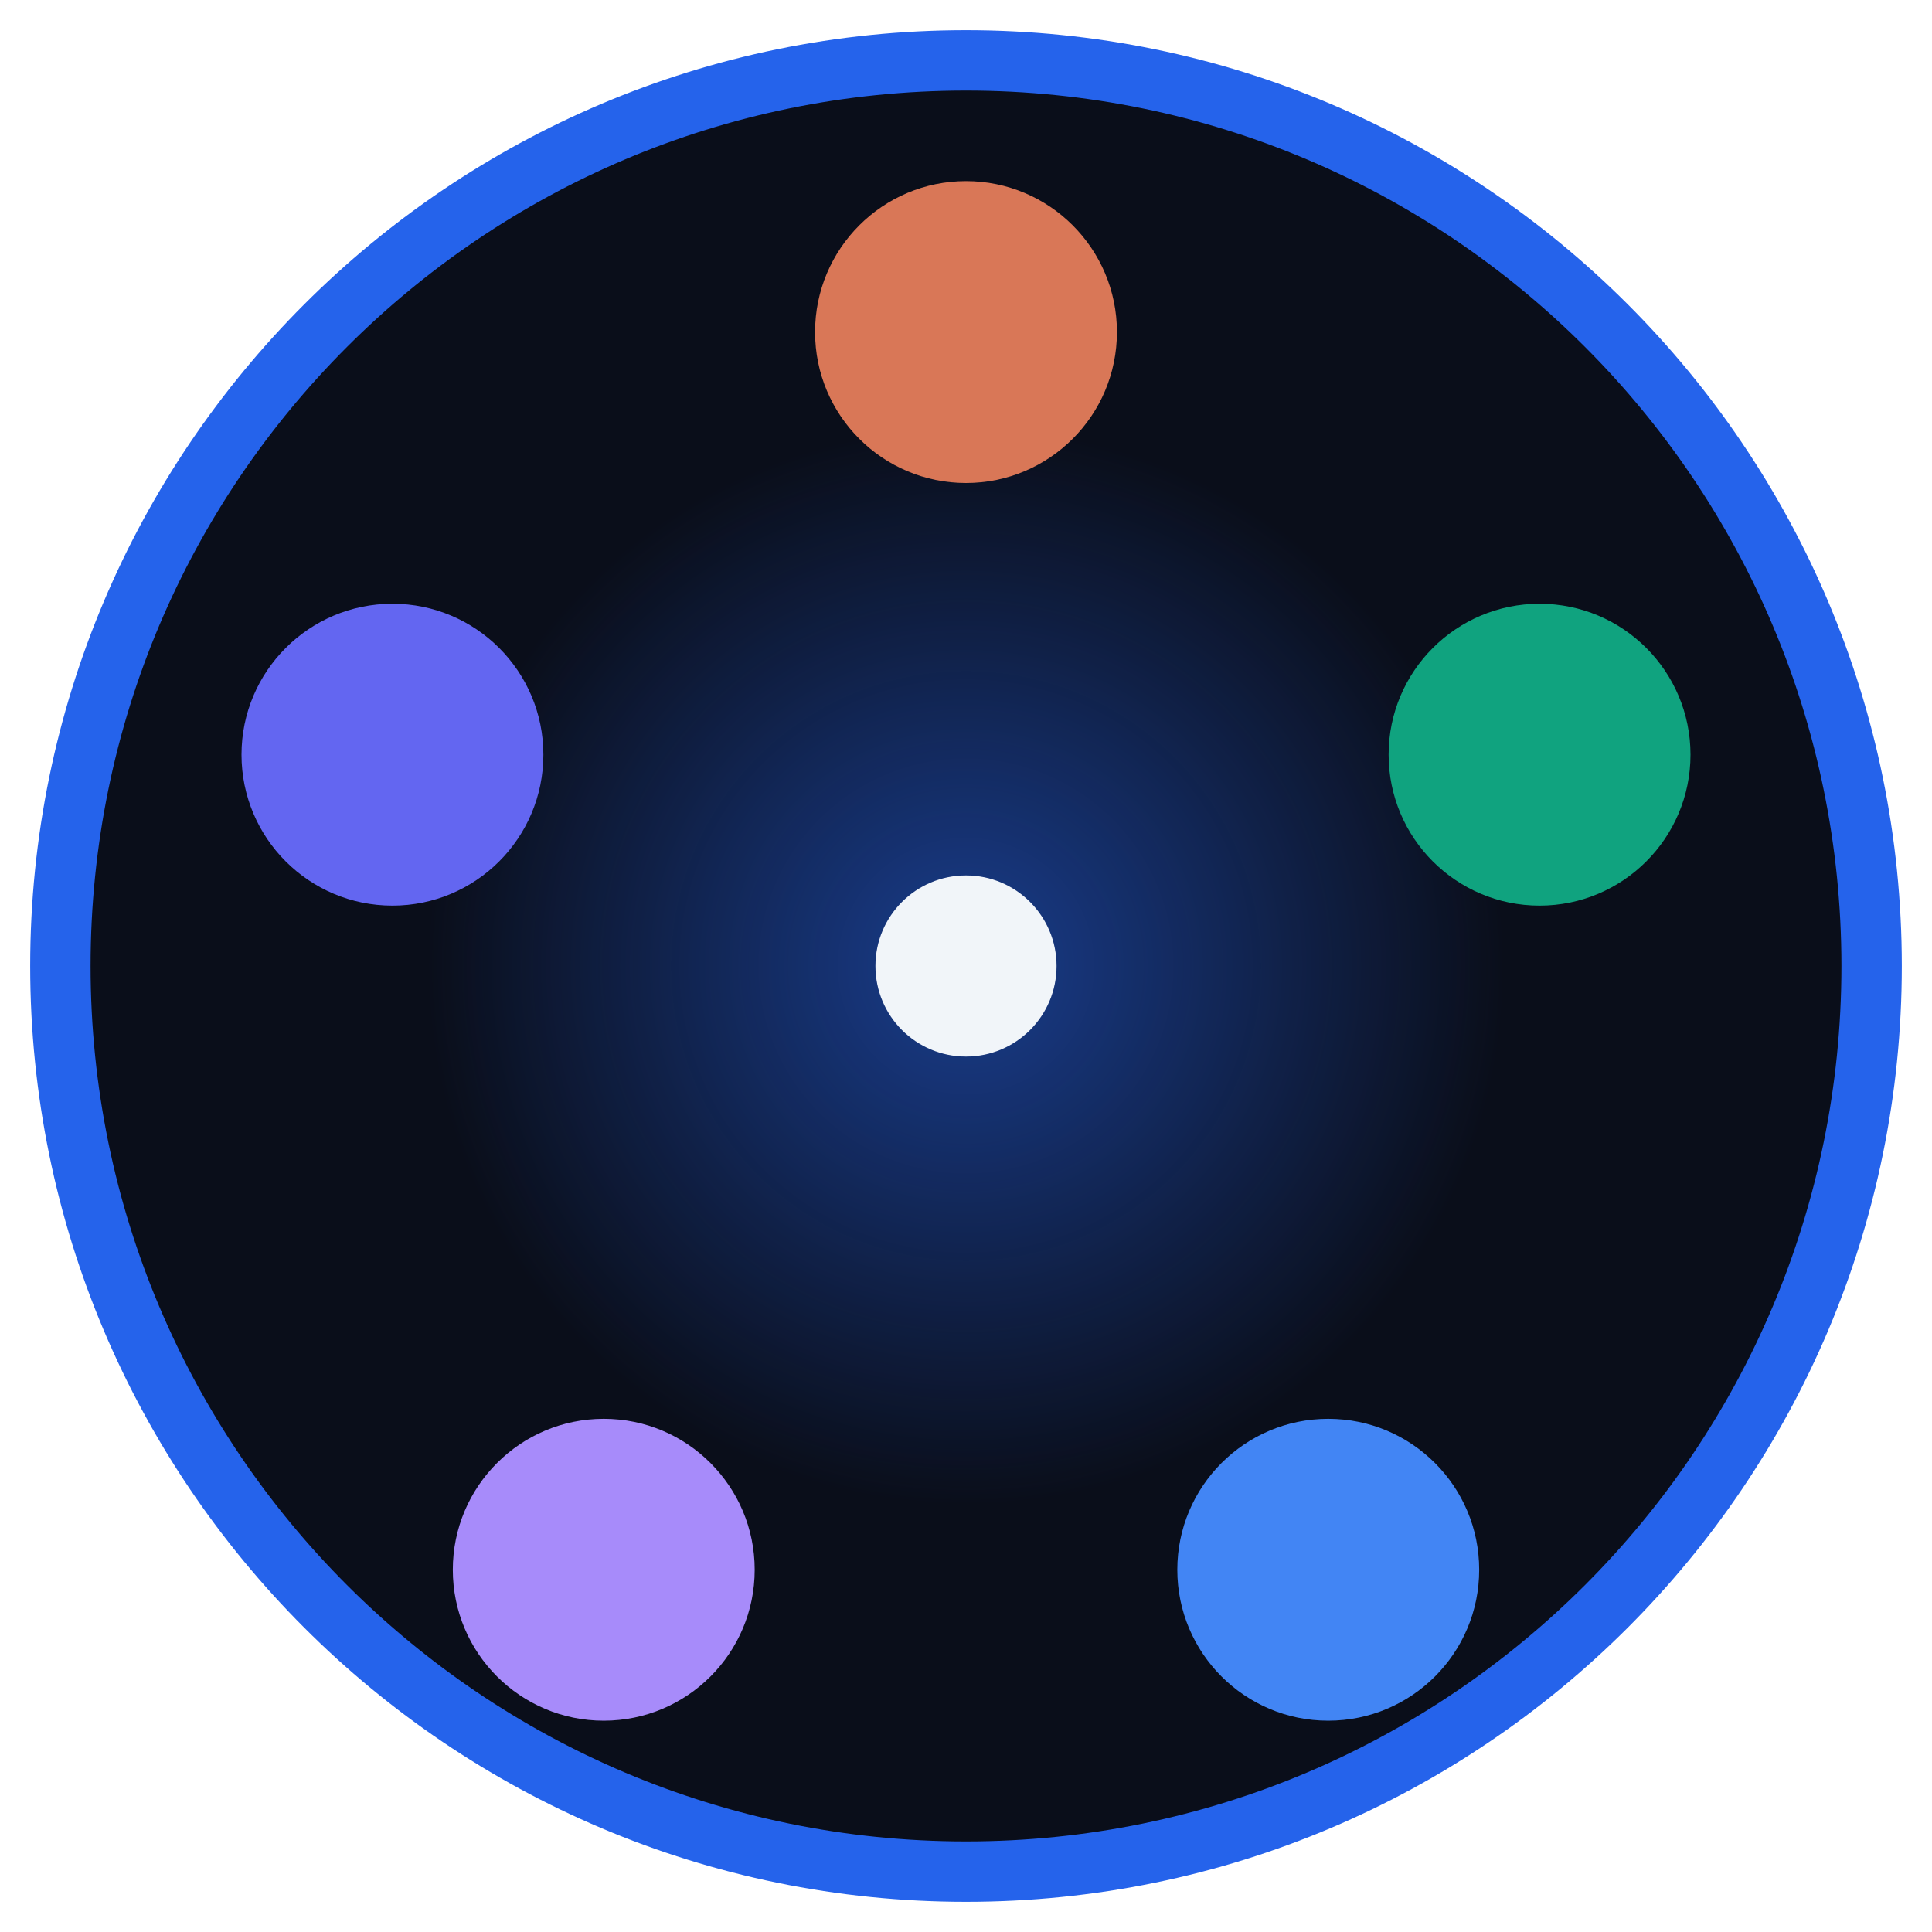
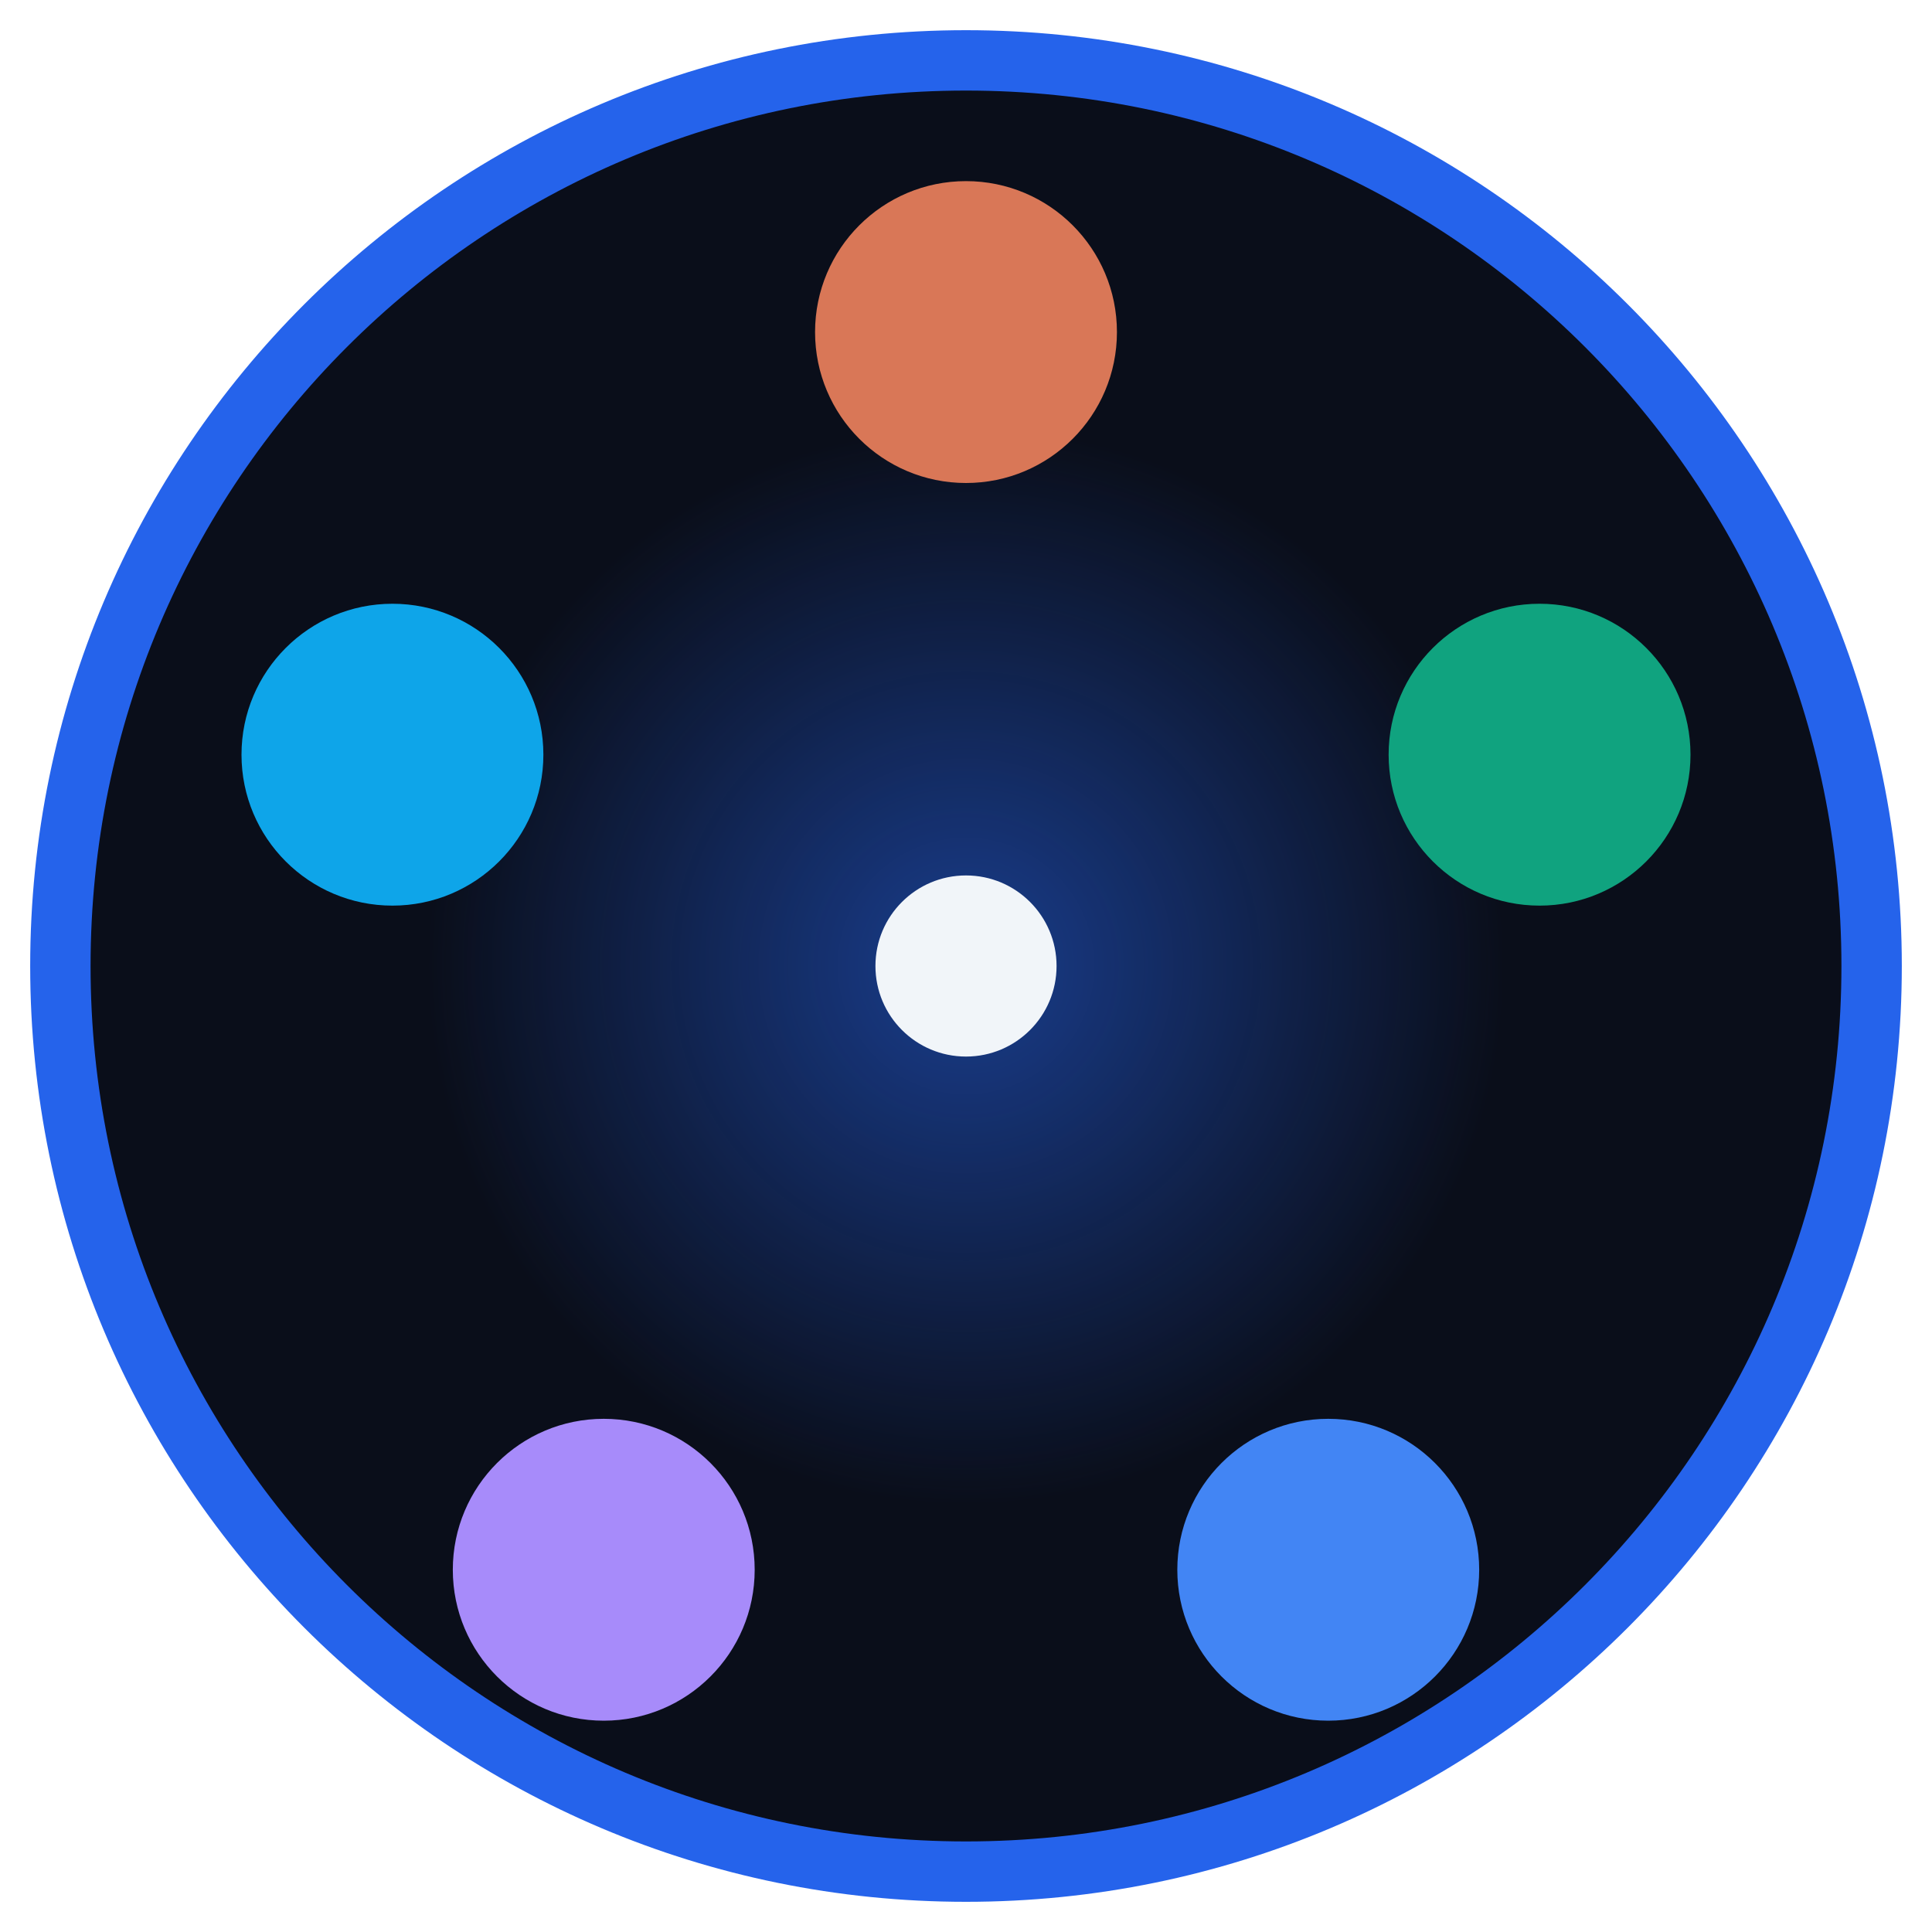
<svg xmlns="http://www.w3.org/2000/svg" viewBox="0 0 64 64">
  <defs>
    <radialGradient id="glow" cx="50%" cy="50%" r="50%">
      <stop offset="0%" stop-color="#2563eb" stop-opacity="0.55" />
      <stop offset="100%" stop-color="#2563eb" stop-opacity="0" />
    </radialGradient>
  </defs>
  <circle cx="32" cy="32" r="30" fill="#0a0e1a" stroke="#2563eb" stroke-width="2" />
  <circle cx="32" cy="32" r="18" fill="url(#glow)" />
  <circle cx="32" cy="32" r="3" fill="#f1f5f9" />
  <circle cx="32" cy="11" r="5" fill="#D97757" />
  <circle cx="51" cy="25" r="5" fill="#10A37F" />
  <circle cx="44" cy="52" r="5" fill="#4285F4" />
  <circle cx="20" cy="52" r="5" fill="#a78bfa" />
-   <circle cx="13" cy="25" r="5" fill="#6366f1" />
+   <circle cx="13" cy="25" r="5" fill="#0ea5e9" />
</svg>
